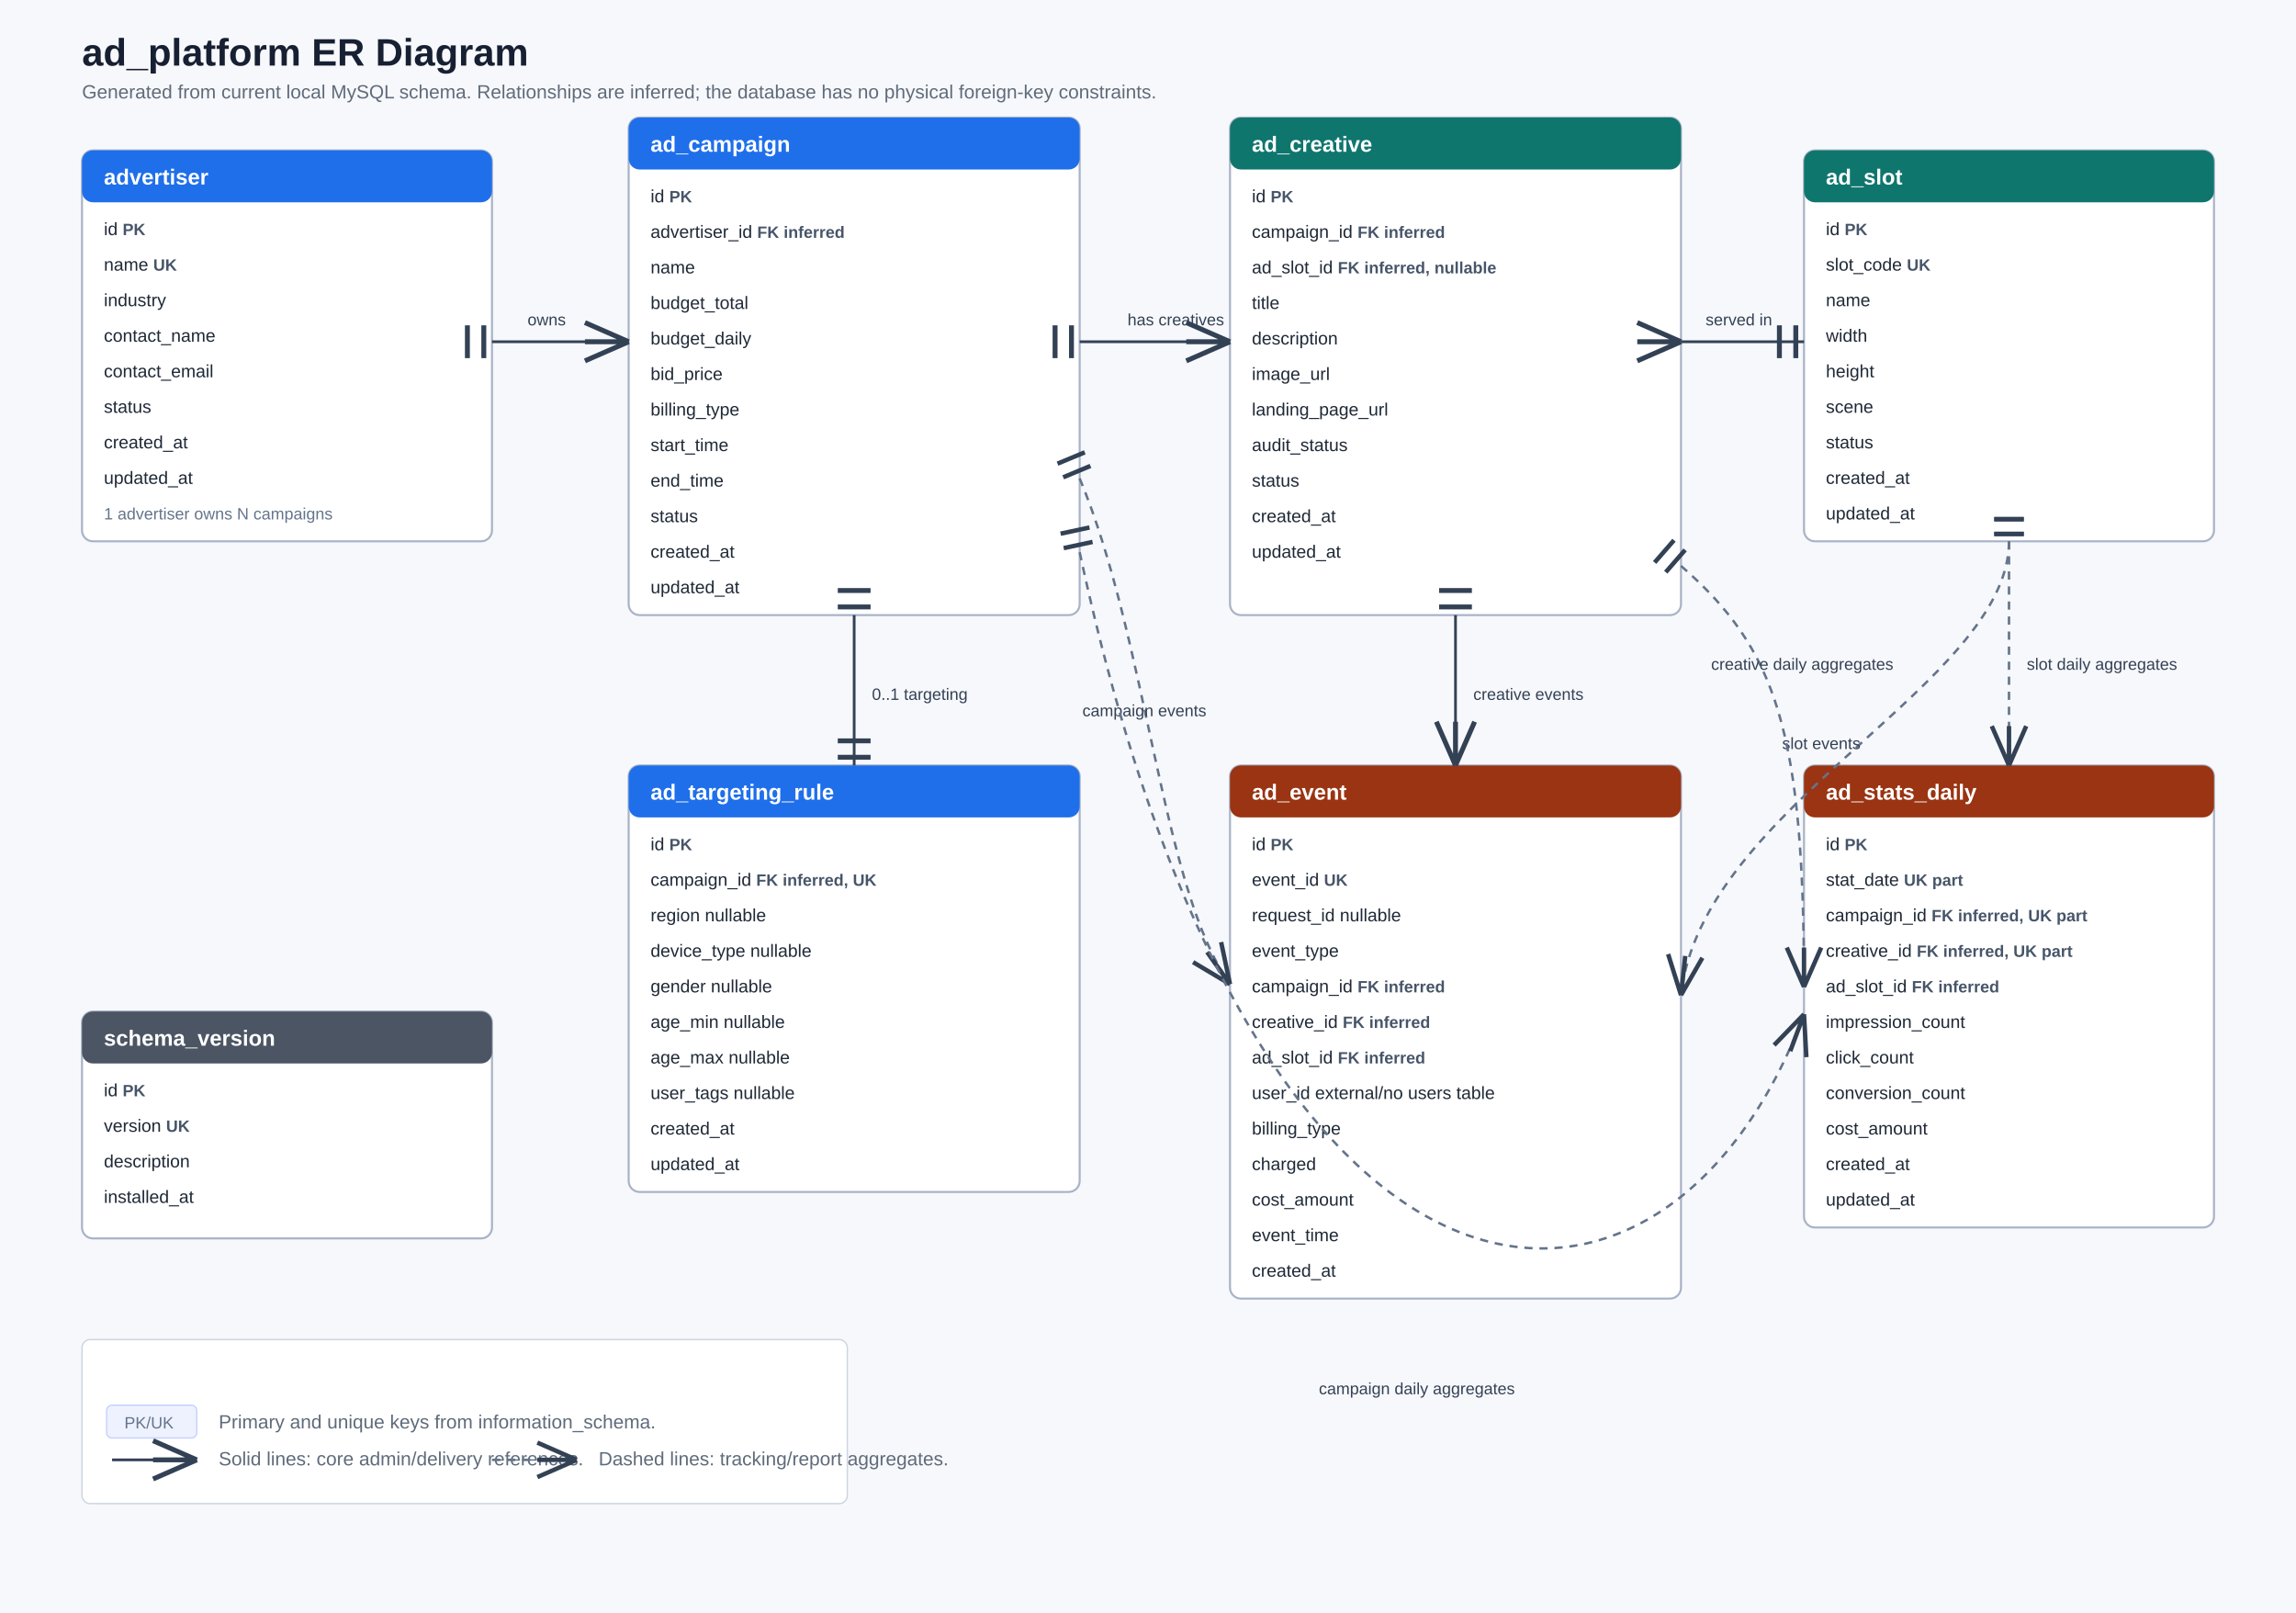
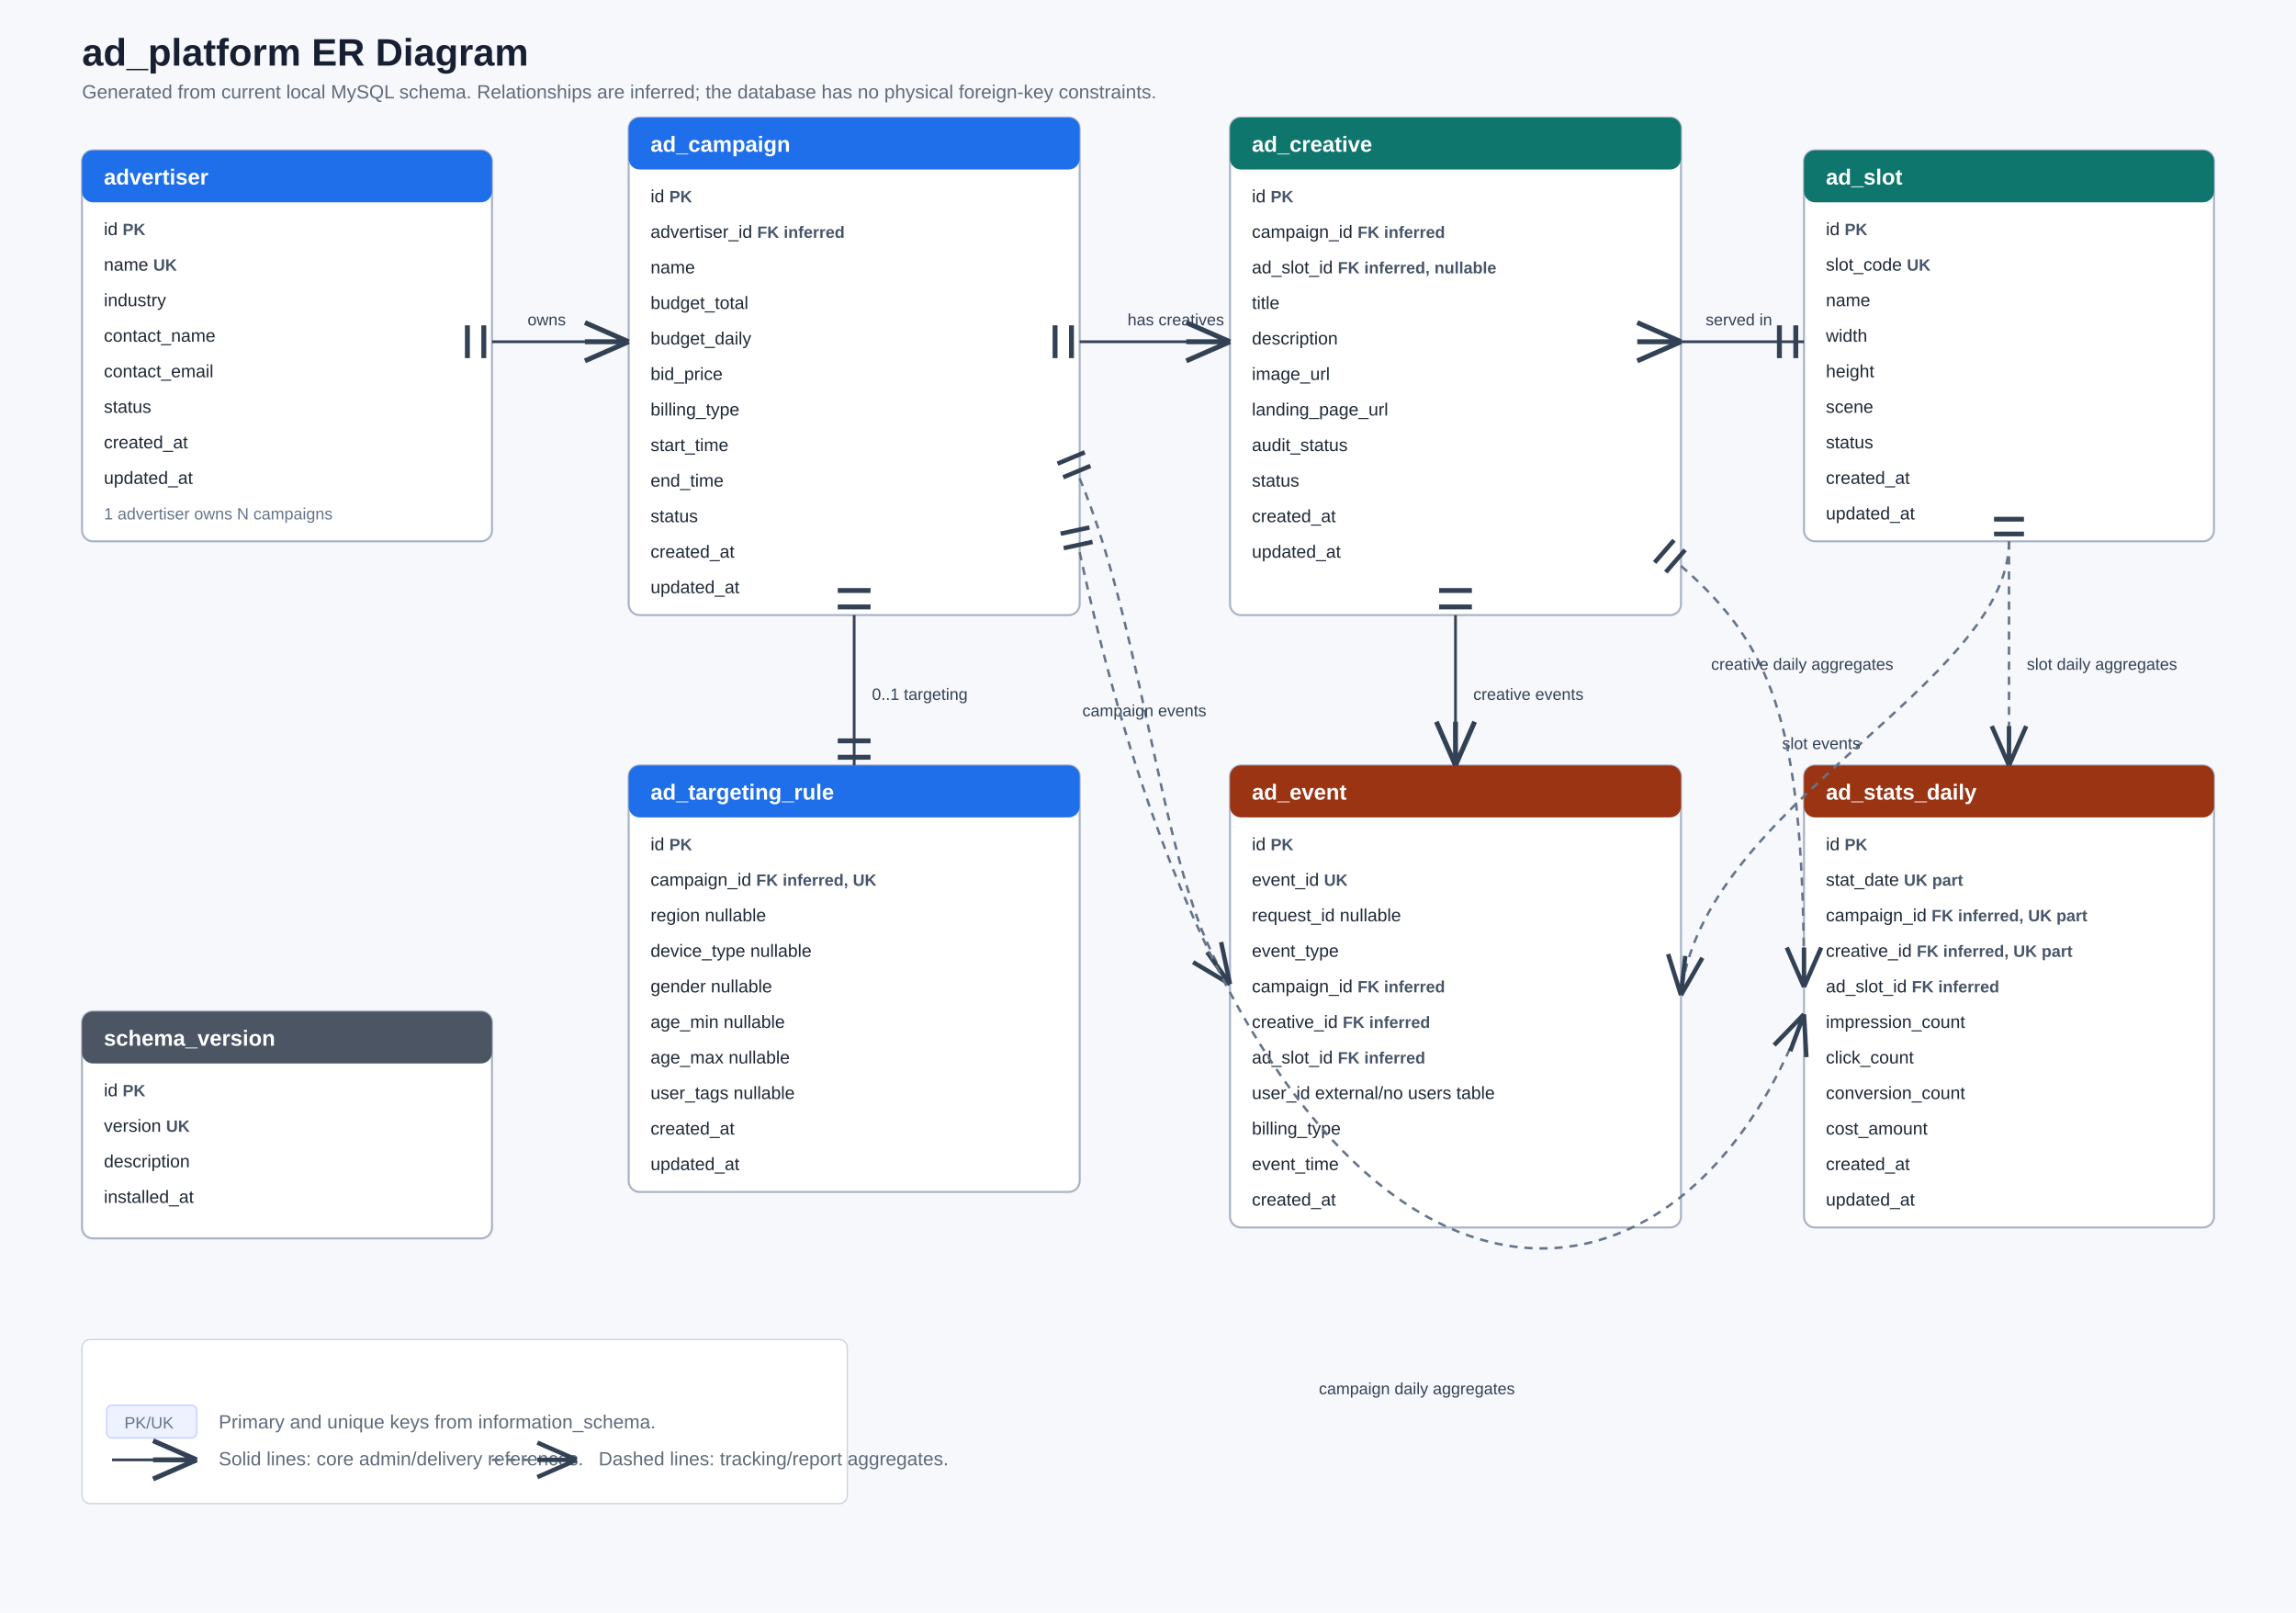
<svg xmlns="http://www.w3.org/2000/svg" width="1680" height="1180" viewBox="0 0 1680 1180">
  <defs>
    <style>
      .bg { fill: #f7f8fb; }
      .title { font: 700 28px Arial, sans-serif; fill: #172033; }
      .subtitle { font: 14px Arial, sans-serif; fill: #5f6b7a; }
      .table { fill: #ffffff; stroke: #a8b3c7; stroke-width: 1.5; rx: 8; }
      .head-admin { fill: #1f6feb; }
      .head-delivery { fill: #0f766e; }
      .head-report { fill: #9a3412; }
      .head-meta { fill: #4b5563; }
      .head-text { font: 700 16px Arial, sans-serif; fill: #ffffff; }
      .row-text { font: 13px Arial, sans-serif; fill: #1f2937; }
      .key { font: 700 12px Arial, sans-serif; fill: #475569; }
      .muted { font: 12px Arial, sans-serif; fill: #64748b; }
      .line { stroke: #334155; stroke-width: 2; fill: none; }
      .line-soft { stroke: #64748b; stroke-width: 1.8; fill: none; stroke-dasharray: 6 5; }
      .label { font: 12px Arial, sans-serif; fill: #334155; }
      .legend-box { fill: #ffffff; stroke: #cbd5e1; rx: 6; }
      .badge { fill: #eef2ff; stroke: #c7d2fe; rx: 4; }
    </style>
    <marker id="many" markerWidth="20" markerHeight="18" refX="18" refY="9" orient="auto" markerUnits="strokeWidth">
      <path d="M 18 9 L 2 2 M 18 9 L 2 9 M 18 9 L 2 16" stroke="#334155" stroke-width="1.8" fill="none" />
    </marker>
    <marker id="one" markerWidth="14" markerHeight="16" refX="13" refY="8" orient="auto" markerUnits="strokeWidth">
      <path d="M 4 2 L 4 14 M 10 2 L 10 14" stroke="#334155" stroke-width="1.8" fill="none" />
    </marker>
  </defs>
  <rect class="bg" x="0" y="0" width="1680" height="1180" />
  <text class="title" x="60" y="48">ad_platform ER Diagram</text>
  <text class="subtitle" x="60" y="72">Generated from current local MySQL schema. Relationships are inferred; the database has no physical foreign-key constraints.</text>
  <g id="advertiser" transform="translate(60,110)">
    <rect class="table" x="0" y="0" width="300" height="286" />
    <rect class="head-admin" x="0" y="0" width="300" height="38" rx="8" />
    <text class="head-text" x="16" y="25">advertiser</text>
    <text class="row-text" x="16" y="62">id <tspan class="key">PK</tspan>
    </text>
    <text class="row-text" x="16" y="88">name <tspan class="key">UK</tspan>
    </text>
    <text class="row-text" x="16" y="114">industry</text>
    <text class="row-text" x="16" y="140">contact_name</text>
    <text class="row-text" x="16" y="166">contact_email</text>
    <text class="row-text" x="16" y="192">status</text>
    <text class="row-text" x="16" y="218">created_at</text>
    <text class="row-text" x="16" y="244">updated_at</text>
    <text class="muted" x="16" y="270">1 advertiser owns N campaigns</text>
  </g>
  <g id="ad_campaign" transform="translate(460,86)">
    <rect class="table" x="0" y="0" width="330" height="364" />
    <rect class="head-admin" x="0" y="0" width="330" height="38" rx="8" />
    <text class="head-text" x="16" y="25">ad_campaign</text>
    <text class="row-text" x="16" y="62">id <tspan class="key">PK</tspan>
    </text>
    <text class="row-text" x="16" y="88">advertiser_id <tspan class="key">FK inferred</tspan>
    </text>
    <text class="row-text" x="16" y="114">name</text>
    <text class="row-text" x="16" y="140">budget_total</text>
    <text class="row-text" x="16" y="166">budget_daily</text>
    <text class="row-text" x="16" y="192">bid_price</text>
    <text class="row-text" x="16" y="218">billing_type</text>
    <text class="row-text" x="16" y="244">start_time</text>
    <text class="row-text" x="16" y="270">end_time</text>
    <text class="row-text" x="16" y="296">status</text>
    <text class="row-text" x="16" y="322">created_at</text>
    <text class="row-text" x="16" y="348">updated_at</text>
  </g>
  <g id="ad_creative" transform="translate(900,86)">
    <rect class="table" x="0" y="0" width="330" height="364" />
    <rect class="head-delivery" x="0" y="0" width="330" height="38" rx="8" />
    <text class="head-text" x="16" y="25">ad_creative</text>
    <text class="row-text" x="16" y="62">id <tspan class="key">PK</tspan>
    </text>
    <text class="row-text" x="16" y="88">campaign_id <tspan class="key">FK inferred</tspan>
    </text>
    <text class="row-text" x="16" y="114">ad_slot_id <tspan class="key">FK inferred, nullable</tspan>
    </text>
    <text class="row-text" x="16" y="140">title</text>
    <text class="row-text" x="16" y="166">description</text>
    <text class="row-text" x="16" y="192">image_url</text>
    <text class="row-text" x="16" y="218">landing_page_url</text>
    <text class="row-text" x="16" y="244">audit_status</text>
    <text class="row-text" x="16" y="270">status</text>
    <text class="row-text" x="16" y="296">created_at</text>
    <text class="row-text" x="16" y="322">updated_at</text>
  </g>
  <g id="ad_slot" transform="translate(1320,110)">
    <rect class="table" x="0" y="0" width="300" height="286" />
    <rect class="head-delivery" x="0" y="0" width="300" height="38" rx="8" />
    <text class="head-text" x="16" y="25">ad_slot</text>
    <text class="row-text" x="16" y="62">id <tspan class="key">PK</tspan>
    </text>
    <text class="row-text" x="16" y="88">slot_code <tspan class="key">UK</tspan>
    </text>
    <text class="row-text" x="16" y="114">name</text>
    <text class="row-text" x="16" y="140">width</text>
    <text class="row-text" x="16" y="166">height</text>
    <text class="row-text" x="16" y="192">scene</text>
    <text class="row-text" x="16" y="218">status</text>
    <text class="row-text" x="16" y="244">created_at</text>
    <text class="row-text" x="16" y="270">updated_at</text>
  </g>
  <g id="ad_targeting_rule" transform="translate(460,560)">
    <rect class="table" x="0" y="0" width="330" height="312" />
    <rect class="head-admin" x="0" y="0" width="330" height="38" rx="8" />
    <text class="head-text" x="16" y="25">ad_targeting_rule</text>
    <text class="row-text" x="16" y="62">id <tspan class="key">PK</tspan>
    </text>
    <text class="row-text" x="16" y="88">campaign_id <tspan class="key">FK inferred, UK</tspan>
    </text>
    <text class="row-text" x="16" y="114">region nullable</text>
    <text class="row-text" x="16" y="140">device_type nullable</text>
    <text class="row-text" x="16" y="166">gender nullable</text>
    <text class="row-text" x="16" y="192">age_min nullable</text>
    <text class="row-text" x="16" y="218">age_max nullable</text>
    <text class="row-text" x="16" y="244">user_tags nullable</text>
    <text class="row-text" x="16" y="270">created_at</text>
    <text class="row-text" x="16" y="296">updated_at</text>
  </g>
  <g id="ad_event" transform="translate(900,560)">
-     <rect class="table" x="0" y="0" width="330" height="390" />
+     <rect class="table" x="0" y="0" width="330" height="338" />
    <rect class="head-report" x="0" y="0" width="330" height="38" rx="8" />
    <text class="head-text" x="16" y="25">ad_event</text>
    <text class="row-text" x="16" y="62">id <tspan class="key">PK</tspan>
    </text>
    <text class="row-text" x="16" y="88">event_id <tspan class="key">UK</tspan>
    </text>
    <text class="row-text" x="16" y="114">request_id nullable</text>
    <text class="row-text" x="16" y="140">event_type</text>
    <text class="row-text" x="16" y="166">campaign_id <tspan class="key">FK inferred</tspan>
    </text>
    <text class="row-text" x="16" y="192">creative_id <tspan class="key">FK inferred</tspan>
    </text>
    <text class="row-text" x="16" y="218">ad_slot_id <tspan class="key">FK inferred</tspan>
    </text>
    <text class="row-text" x="16" y="244">user_id external/no users table</text>
    <text class="row-text" x="16" y="270">billing_type</text>
-     <text class="row-text" x="16" y="296">charged</text>
-     <text class="row-text" x="16" y="322">cost_amount</text>
-     <text class="row-text" x="16" y="348">event_time</text>
-     <text class="row-text" x="16" y="374">created_at</text>
+     <text class="row-text" x="16" y="296">event_time</text>
+     <text class="row-text" x="16" y="322">created_at</text>
  </g>
  <g id="ad_stats_daily" transform="translate(1320,560)">
    <rect class="table" x="0" y="0" width="300" height="338" />
    <rect class="head-report" x="0" y="0" width="300" height="38" rx="8" />
    <text class="head-text" x="16" y="25">ad_stats_daily</text>
    <text class="row-text" x="16" y="62">id <tspan class="key">PK</tspan>
    </text>
    <text class="row-text" x="16" y="88">stat_date <tspan class="key">UK part</tspan>
    </text>
    <text class="row-text" x="16" y="114">campaign_id <tspan class="key">FK inferred, UK part</tspan>
    </text>
    <text class="row-text" x="16" y="140">creative_id <tspan class="key">FK inferred, UK part</tspan>
    </text>
    <text class="row-text" x="16" y="166">ad_slot_id <tspan class="key">FK inferred</tspan>
    </text>
    <text class="row-text" x="16" y="192">impression_count</text>
    <text class="row-text" x="16" y="218">click_count</text>
    <text class="row-text" x="16" y="244">conversion_count</text>
    <text class="row-text" x="16" y="270">cost_amount</text>
    <text class="row-text" x="16" y="296">created_at</text>
    <text class="row-text" x="16" y="322">updated_at</text>
  </g>
  <g id="schema_version" transform="translate(60,740)">
    <rect class="table" x="0" y="0" width="300" height="166" />
    <rect class="head-meta" x="0" y="0" width="300" height="38" rx="8" />
    <text class="head-text" x="16" y="25">schema_version</text>
    <text class="row-text" x="16" y="62">id <tspan class="key">PK</tspan>
    </text>
    <text class="row-text" x="16" y="88">version <tspan class="key">UK</tspan>
    </text>
    <text class="row-text" x="16" y="114">description</text>
    <text class="row-text" x="16" y="140">installed_at</text>
  </g>
  <path class="line" d="M 360 250 C 400 250, 420 250, 460 250" marker-start="url(#one)" marker-end="url(#many)" />
  <text class="label" x="386" y="238">owns</text>
  <path class="line" d="M 790 250 C 830 250, 860 250, 900 250" marker-start="url(#one)" marker-end="url(#many)" />
  <text class="label" x="825" y="238">has creatives</text>
  <path class="line" d="M 625 450 L 625 560" marker-start="url(#one)" marker-end="url(#one)" />
  <text class="label" x="638" y="512">0..1 targeting</text>
  <path class="line" d="M 1230 250 C 1265 250, 1285 250, 1320 250" marker-start="url(#many)" marker-end="url(#one)" />
  <text class="label" x="1248" y="238">served in</text>
  <path class="line-soft" d="M 790 350 C 840 470, 850 650, 900 720" marker-start="url(#one)" marker-end="url(#many)" />
  <text class="label" x="792" y="524">campaign events</text>
  <path class="line" d="M 1065 450 L 1065 560" marker-start="url(#one)" marker-end="url(#many)" />
  <text class="label" x="1078" y="512">creative events</text>
  <path class="line-soft" d="M 1470 396 C 1470 500, 1245 590, 1230 728" marker-start="url(#one)" marker-end="url(#many)" />
  <text class="label" x="1304" y="548">slot events</text>
  <path class="line-soft" d="M 790 404 C 920 1010, 1220 1010, 1320 742" marker-start="url(#one)" marker-end="url(#many)" />
  <text class="label" x="965" y="1020">campaign daily aggregates</text>
  <path class="line-soft" d="M 1230 414 C 1300 475, 1320 535, 1320 722" marker-start="url(#one)" marker-end="url(#many)" />
  <text class="label" x="1252" y="490">creative daily aggregates</text>
  <path class="line-soft" d="M 1470 396 L 1470 560" marker-start="url(#one)" marker-end="url(#many)" />
  <text class="label" x="1483" y="490">slot daily aggregates</text>
  <g transform="translate(60,980)">
    <rect class="legend-box" x="0" y="0" width="560" height="120" />
    <text class="head-text" x="18" y="30" fill="#172033">Legend</text>
    <rect class="badge" x="18" y="48" width="66" height="24" />
    <text class="muted" x="31" y="65">PK/UK</text>
    <text class="subtitle" x="100" y="65">Primary and unique keys from information_schema.</text>
    <line class="line" x1="22" y1="88" x2="84" y2="88" marker-end="url(#many)" />
    <text class="subtitle" x="100" y="92">Solid lines: core admin/delivery references.</text>
    <line class="line-soft" x1="300" y1="88" x2="362" y2="88" marker-end="url(#many)" />
    <text class="subtitle" x="378" y="92">Dashed lines: tracking/report aggregates.</text>
  </g>
</svg>
